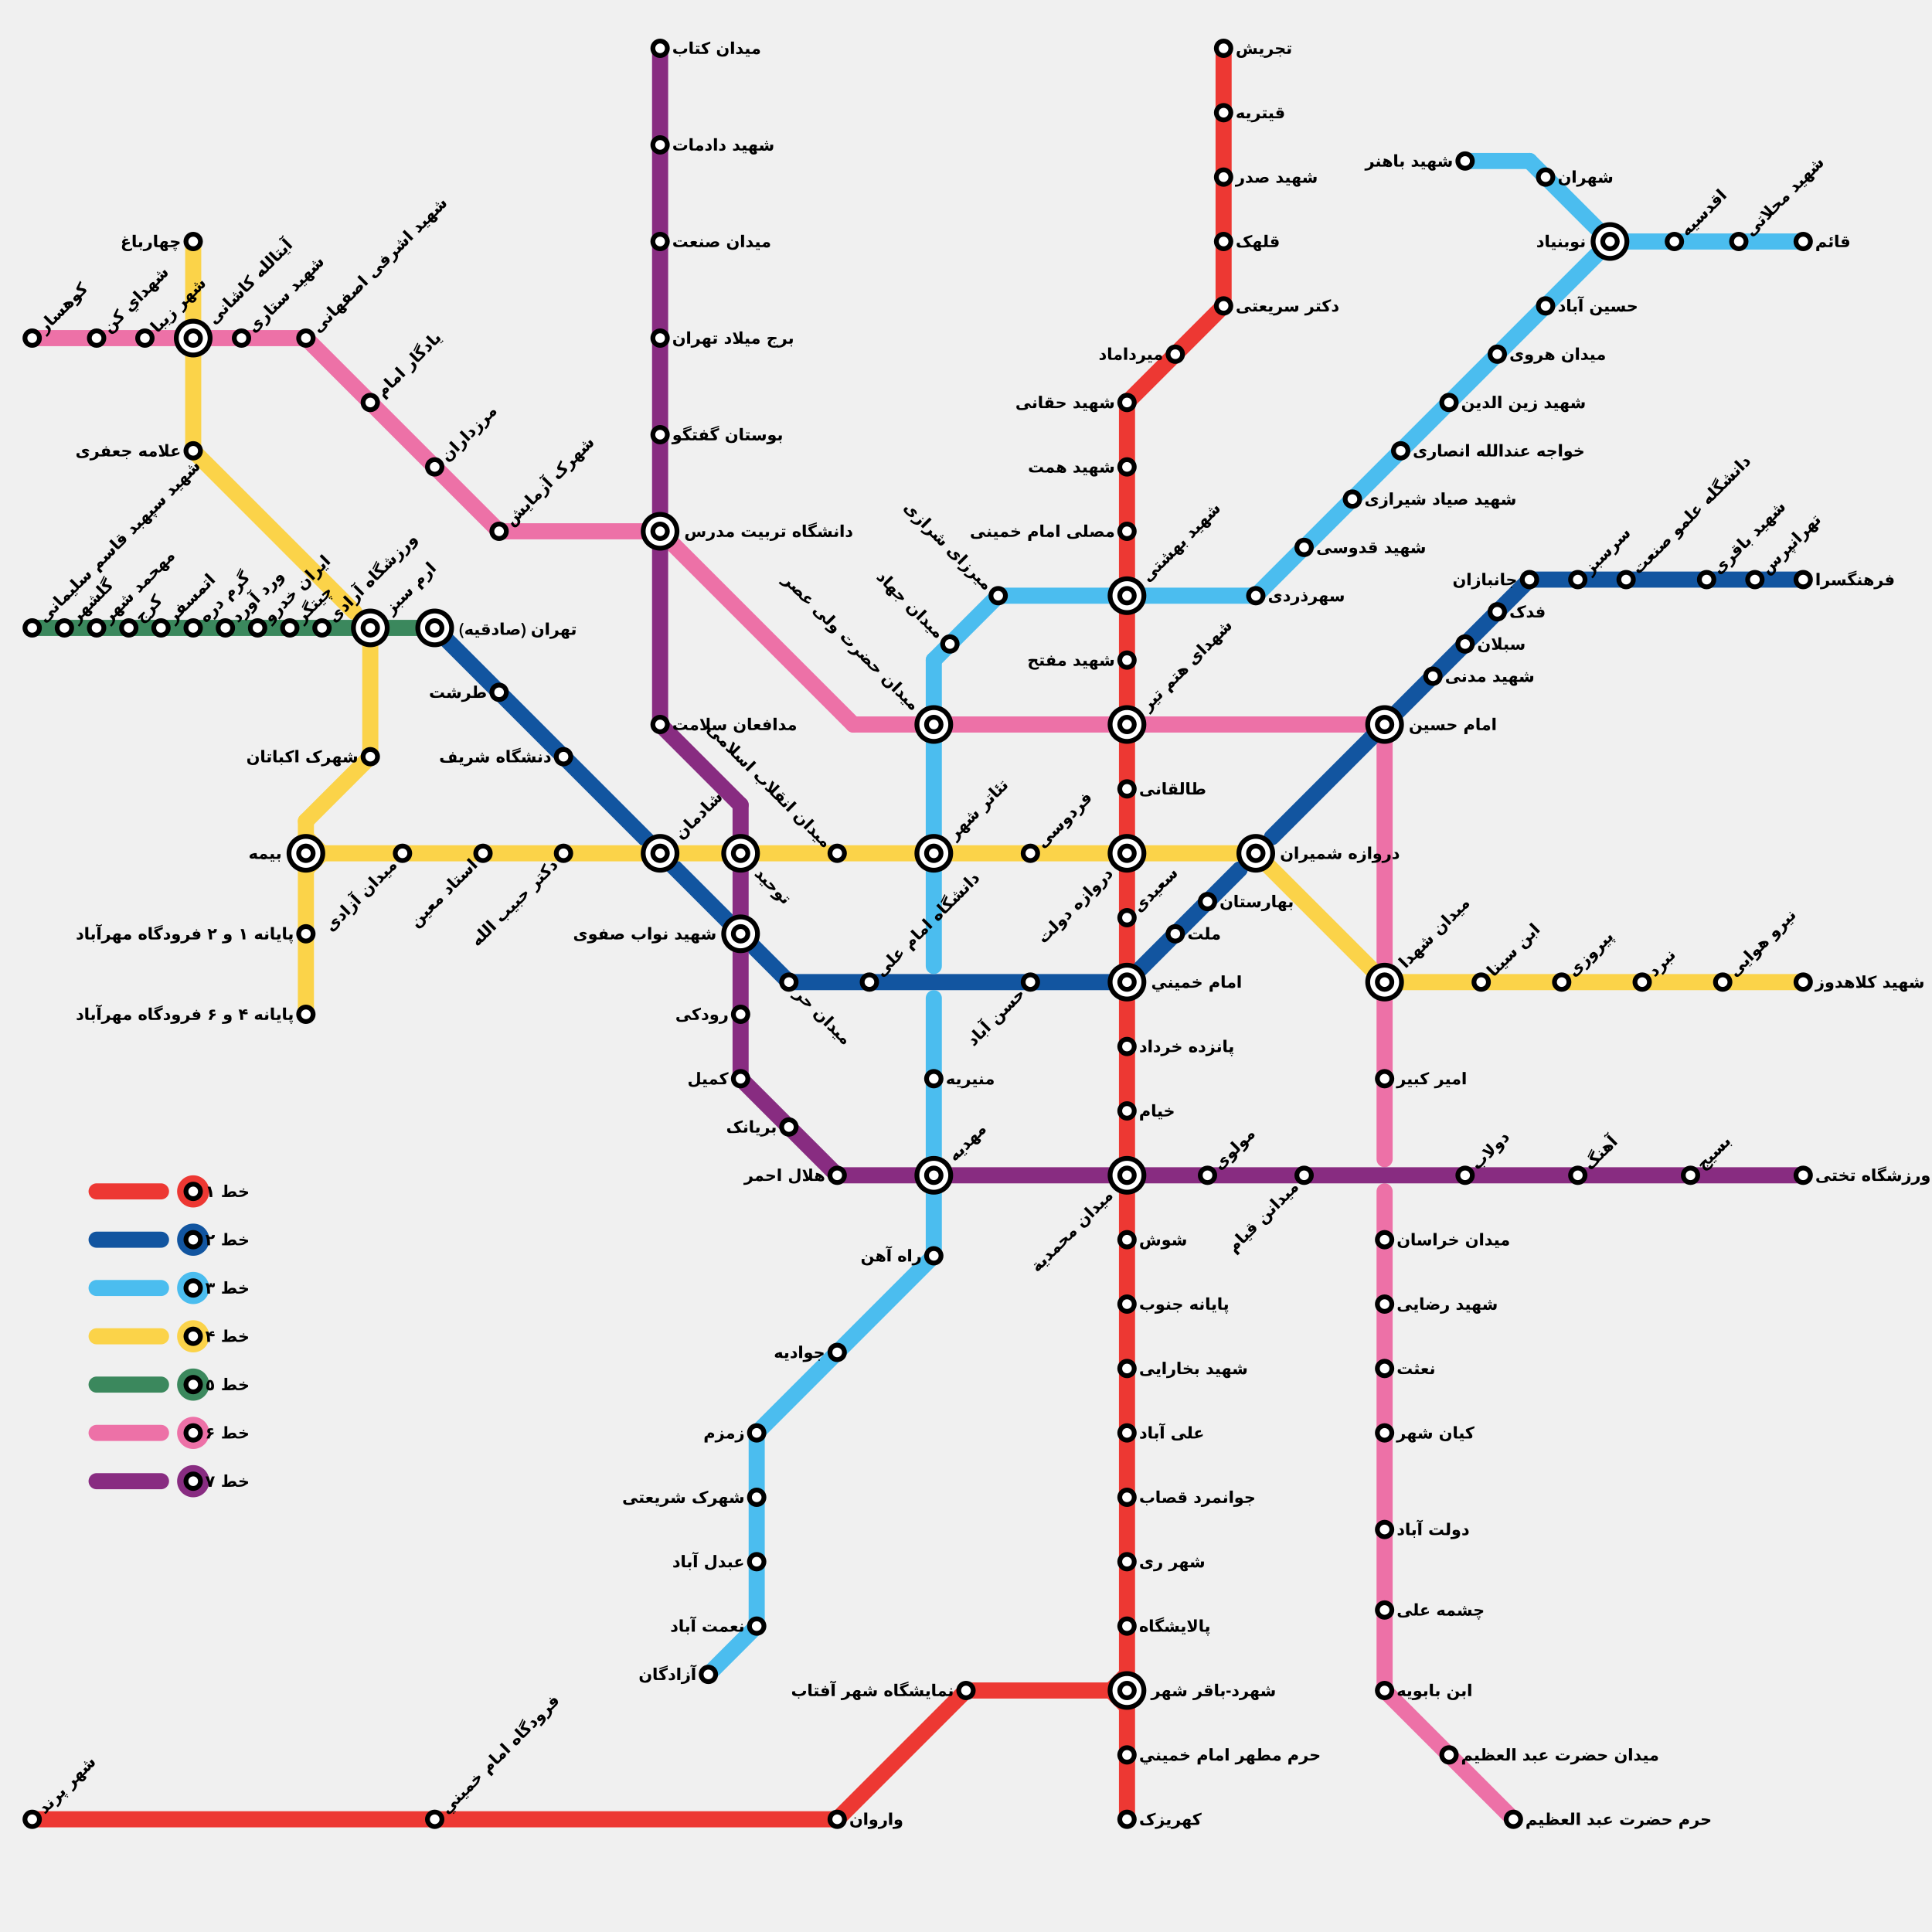
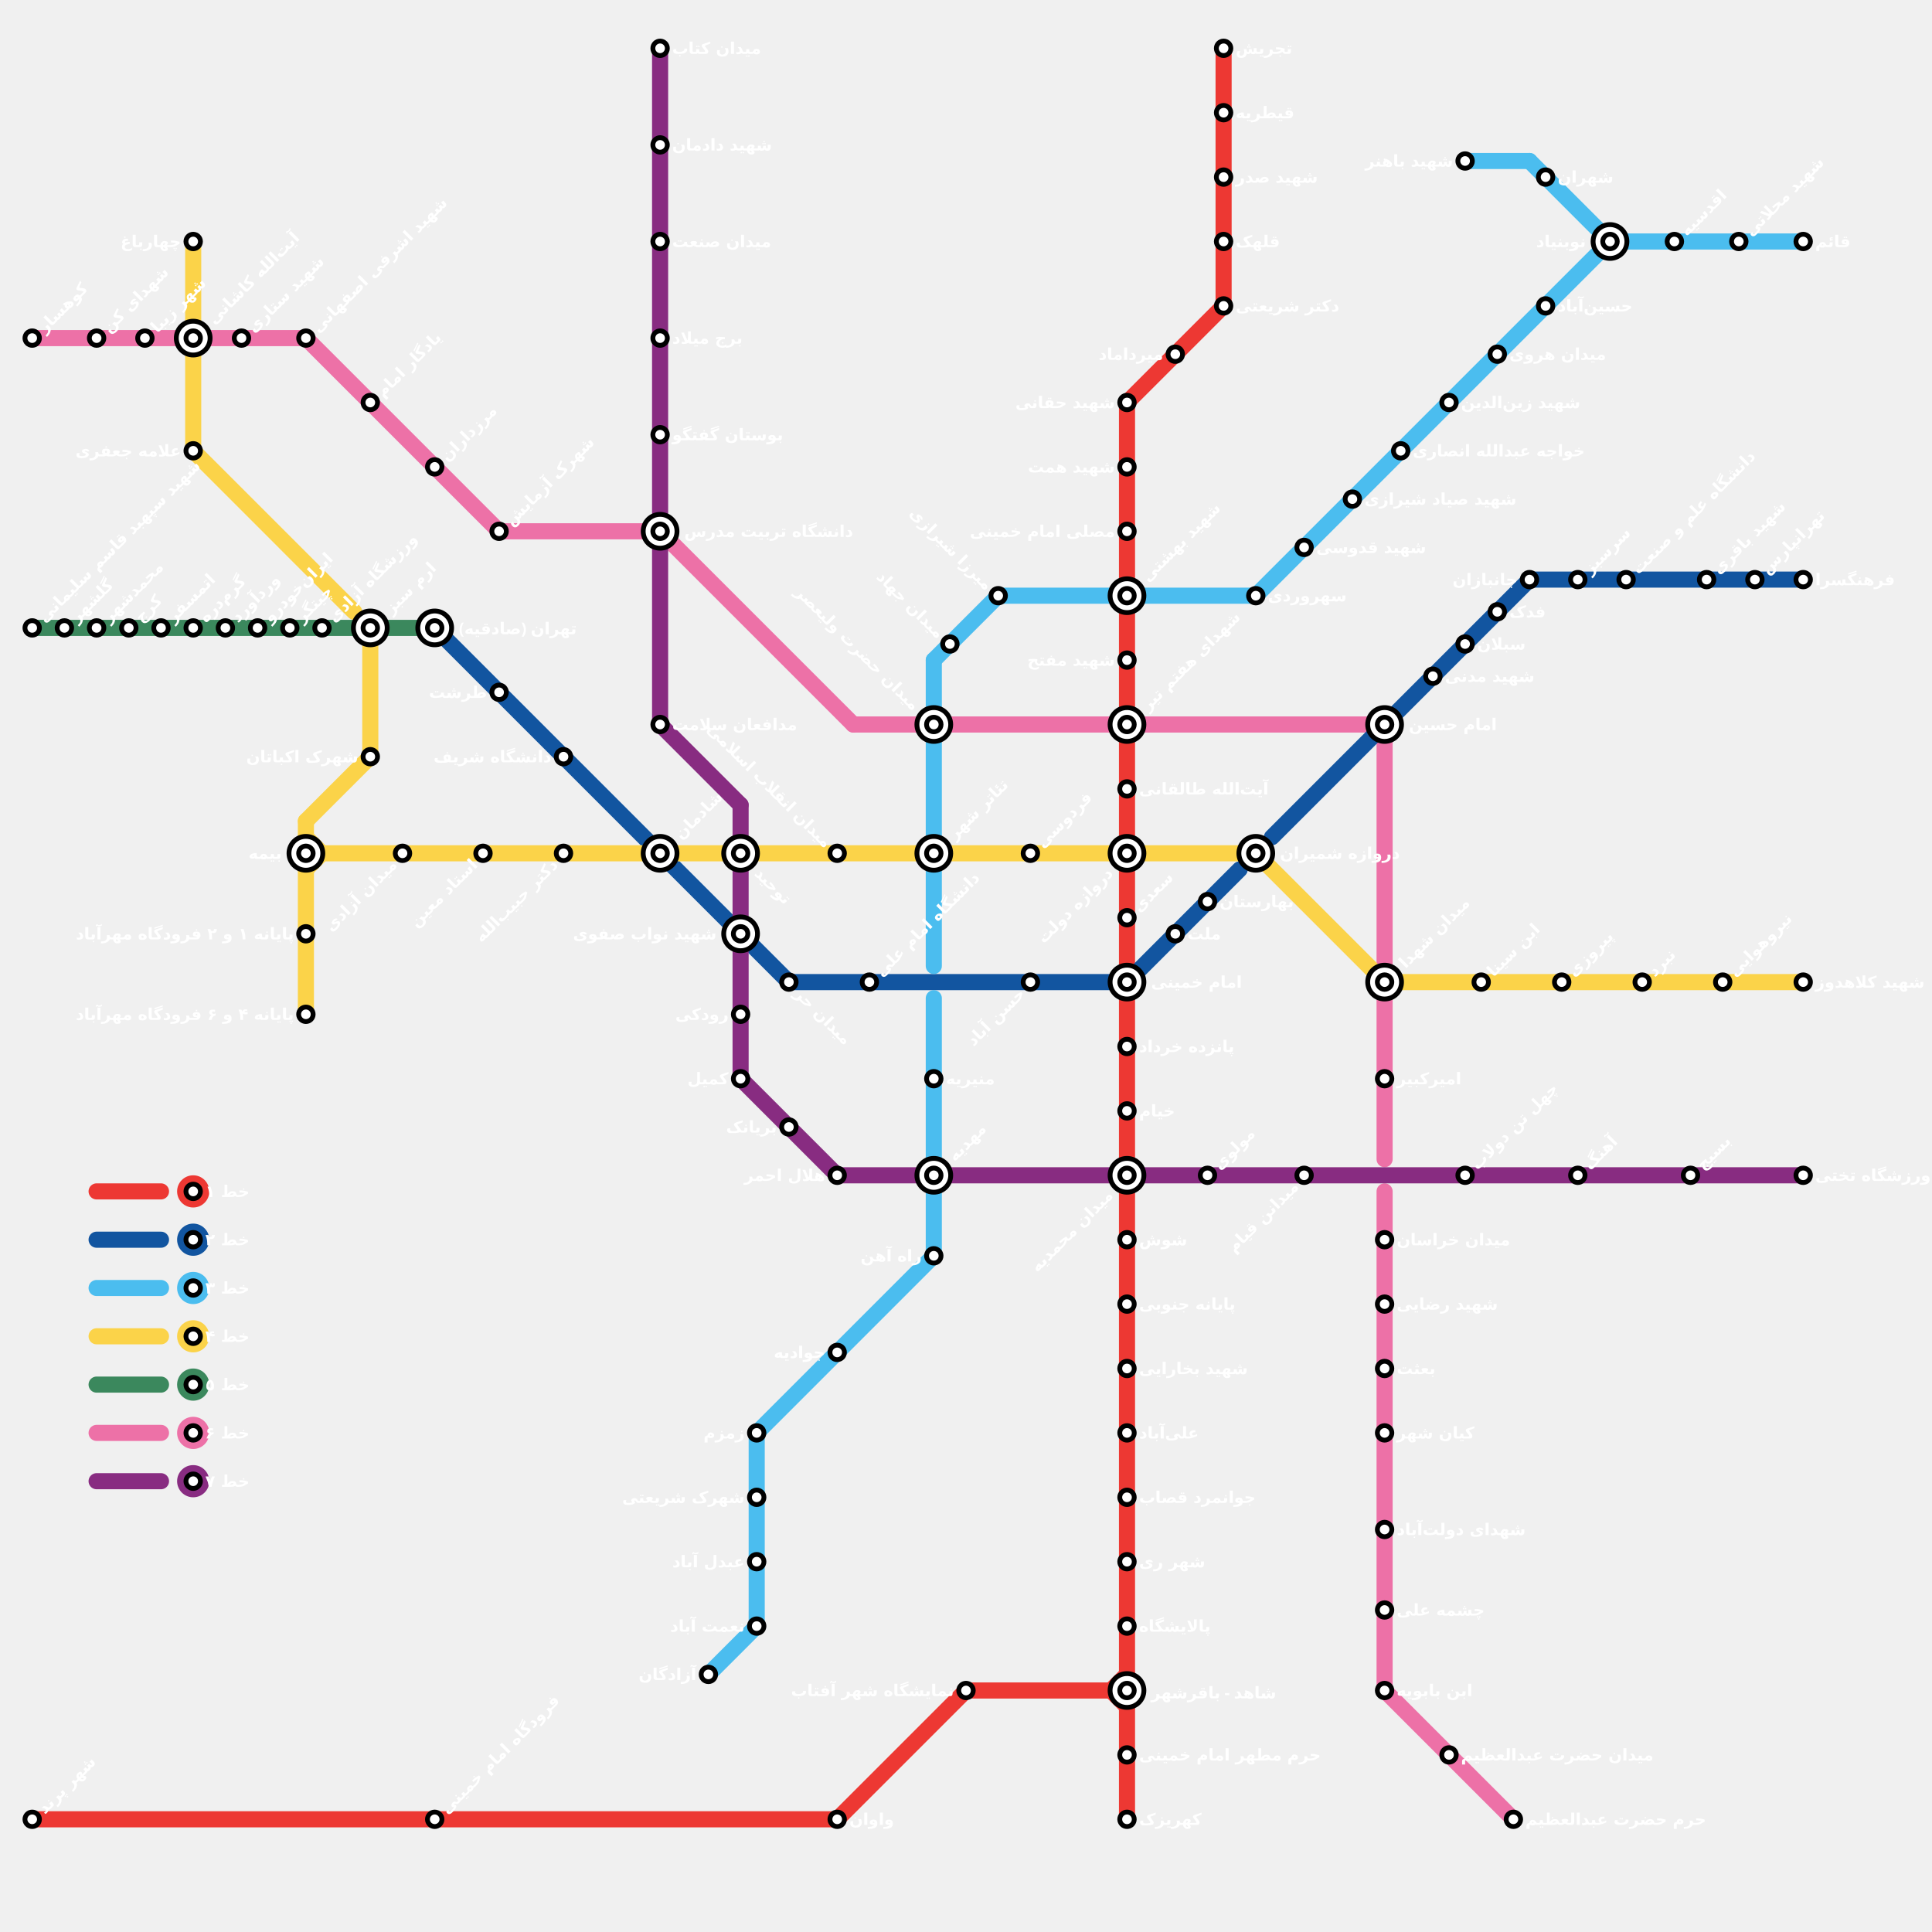
<svg xmlns="http://www.w3.org/2000/svg" version="1.1" viewBox="0 0 120 120">
-   <style>text { font: 1px Helvetica; font-weight: 600; white-space: pre; dominant-baseline:
-         central; } line { stroke-width: 1; fill: none; stroke-linecap: round; stroke-linejoin:
-         round; } .c0 { stroke: #ed3833 } .c1 { stroke: #ed71a7 } .c2 { stroke: #3b885d } .c3 {
-         stroke: #1255a0 } .c4 { stroke: #4bbdef } .c5 { stroke: #fbd349 } .c6 { stroke: #882c81 }
+   <style>
+         text {
+         font-size: 1.0px;
+         font-family: Vazir;
+         font-weight: 600;
+         fill: #ffffff;
+         white-space: pre;
+         dominant-baseline: central;
+         }
+         line {
+         stroke-width: 1;
+         fill: none;
+         stroke-linecap: round;
+         stroke-linejoin: round;
+         }
+         .c0 { stroke: #ed3833 }
+         .c1 { stroke: #ed71a7 }
+         .c2 { stroke: #3b885d }
+         .c3 { stroke: #1255a0 }
+         .c4 { stroke: #4bbdef }
+         .c5 { stroke: #fbd349 }
+         .c6 { stroke: #882c81 }
    </style>
  <defs>
    <g id="wm-xf">
      <circle r="1.2" fill="#000" />
      <circle r="0.9" fill="#fff" />
      <circle r="0.6" fill="#000" />
      <circle r="0.3" fill="#fff" />
    </g>
    <g id="wm">
      <circle r="0.6" fill="#000" />
      <circle r="0.3" fill="#fff" />
    </g>
  </defs>
  <line class="c0" x1="2" y1="113" x2="52" y2="113" />
  <line class="c0" x1="70" y1="25" x2="76" y2="19" />
  <line class="c0" x1="52" y1="113" x2="60" y2="105" />
  <line class="c0" x1="69" y1="105" x2="70" y2="104" />
  <line class="c0" x1="6" y1="74" x2="10" y2="74" />
  <line class="c0" x1="70" y1="62" x2="70" y2="113" />
  <line class="c0" x1="70" y1="54" x2="70" y2="60" />
  <line class="c0" x1="69" y1="105" x2="70" y2="106" />
  <line class="c0" x1="76" y1="3" x2="76" y2="19" />
  <line class="c0" x1="70" y1="25" x2="70" y2="52" />
  <line class="c0" x1="60" y1="105" x2="70" y2="105" />
  <circle cx="12" cy="74" r="1" fill="#ed3833" />
  <line class="c1" x1="71" y1="45" x2="85" y2="45" />
  <line class="c1" x1="86" y1="62" x2="86" y2="72" />
  <line class="c1" x1="86" y1="105" x2="94" y2="113" />
  <line class="c1" x1="6" y1="89" x2="10" y2="89" />
  <line class="c1" x1="53" y1="45" x2="57" y2="45" />
  <line class="c1" x1="41" y1="33" x2="53" y2="45" />
  <line class="c1" x1="86" y1="74" x2="86" y2="105" />
  <line class="c1" x1="19" y1="21" x2="31" y2="33" />
  <line class="c1" x1="85" y1="45" x2="86" y2="46" />
  <line class="c1" x1="31" y1="33" x2="41" y2="33" />
  <line class="c1" x1="86" y1="46" x2="86" y2="60" />
  <line class="c1" x1="59" y1="45" x2="69" y2="45" />
  <line class="c1" x1="2" y1="21" x2="19" y2="21" />
  <circle cx="12" cy="89" r="1" fill="#ed71a7" />
  <line class="c2" x1="2" y1="39" x2="26" y2="39" />
  <line class="c2" x1="6" y1="86" x2="10" y2="86" />
  <circle cx="12" cy="86" r="1" fill="#3b885d" />
  <line class="c3" x1="79" y1="52" x2="95" y2="36" />
  <line class="c3" x1="6" y1="77" x2="10" y2="77" />
  <line class="c3" x1="49" y1="61" x2="70" y2="61" />
  <line class="c3" x1="70" y1="61" x2="77" y2="54" />
  <line class="c3" x1="27" y1="39" x2="49" y2="61" />
  <line class="c3" x1="95" y1="36" x2="112" y2="36" />
  <circle cx="12" cy="77" r="1" fill="#1255a0" />
  <line class="c4" x1="71" y1="37" x2="78" y2="37" />
  <line class="c4" x1="58" y1="54" x2="58" y2="60" />
  <line class="c4" x1="91" y1="10" x2="95" y2="10" />
  <line class="c4" x1="58" y1="41" x2="62" y2="37" />
  <line class="c4" x1="95" y1="10" x2="100" y2="15" />
  <line class="c4" x1="47" y1="89" x2="58" y2="78" />
  <line class="c4" x1="44" y1="104" x2="47" y2="101" />
  <line class="c4" x1="58" y1="46" x2="58" y2="52" />
  <line class="c4" x1="58" y1="74" x2="58" y2="78" />
  <line class="c4" x1="78" y1="37" x2="100" y2="15" />
  <line class="c4" x1="47" y1="89" x2="47" y2="101" />
  <line class="c4" x1="58" y1="41" x2="58" y2="44" />
  <line class="c4" x1="100" y1="15" x2="112" y2="15" />
  <line class="c4" x1="62" y1="37" x2="69" y2="37" />
  <line class="c4" x1="6" y1="80" x2="10" y2="80" />
  <line class="c4" x1="58" y1="62" x2="58" y2="72" />
  <circle cx="12" cy="80" r="1" fill="#4bbdef" />
  <line class="c5" x1="23" y1="40" x2="23" y2="47" />
  <line class="c5" x1="19" y1="51" x2="23" y2="47" />
  <line class="c5" x1="19" y1="51" x2="19" y2="63" />
  <line class="c5" x1="78" y1="53" x2="86" y2="61" />
  <line class="c5" x1="12" y1="22" x2="12" y2="28" />
  <line class="c5" x1="6" y1="83" x2="10" y2="83" />
  <line class="c5" x1="19" y1="52" x2="20" y2="53" />
  <line class="c5" x1="86" y1="61" x2="112" y2="61" />
  <line class="c5" x1="42" y1="53" x2="78" y2="53" />
  <line class="c5" x1="12" y1="15" x2="12" y2="20" />
  <line class="c5" x1="12" y1="28" x2="22" y2="38" />
  <line class="c5" x1="19" y1="54" x2="20" y2="53" />
  <line class="c5" x1="19" y1="53" x2="40" y2="53" />
  <circle cx="12" cy="83" r="1" fill="#fbd349" />
  <line class="c6" x1="46" y1="54" x2="46" y2="57" />
  <line class="c6" x1="46" y1="67" x2="52" y2="73" />
  <line class="c6" x1="41" y1="34" x2="41" y2="45" />
  <line class="c6" x1="71" y1="73" x2="112" y2="73" />
  <line class="c6" x1="46" y1="50" x2="46" y2="52" />
  <line class="c6" x1="52" y1="73" x2="69" y2="73" />
  <line class="c6" x1="41" y1="45" x2="46" y2="50" />
  <line class="c6" x1="41" y1="3" x2="41" y2="32" />
  <line class="c6" x1="46" y1="59" x2="46" y2="67" />
  <line class="c6" x1="6" y1="92" x2="10" y2="92" />
  <circle cx="58" cy="45" r="1" fill="#882c81" />
  <circle cx="12" cy="92" r="1" fill="#882c81" />
  <use x="2" y="21" href="#wm" />
-   <text x="2.75" y="21" transform="rotate(-45 2, 21)">كوهسار
+   <text x="2.75" y="21" transform="rotate(-45 2, 21)">کوهسار
    </text>
  <use x="2" y="39" href="#wm" />
-   <text x="2.75" y="39" transform="rotate(-45 2, 39)">شهيد سپهبد قاسم سليمانى
+   <text x="2.75" y="39" transform="rotate(-45 2, 39)">شهید سپهبد قاسم سلیمانی
    </text>
  <use x="2" y="113" href="#wm" />
  <text x="2.75" y="113" transform="rotate(-45 2, 113)">شهر پرند
    </text>
  <use x="4" y="39" href="#wm" />
  <text x="4.75" y="39" transform="rotate(-45 4, 39)">گلشهر
    </text>
  <use x="6" y="21" href="#wm" />
-   <text x="6.75" y="21" transform="rotate(-45 6, 21)">شهداي كن
+   <text x="6.75" y="21" transform="rotate(-45 6, 21)">شهدای کن
    </text>
  <use x="6" y="39" href="#wm" />
-   <text x="6.75" y="39" transform="rotate(-45 6, 39)">مهحمد شهر
+   <text x="6.75" y="39" transform="rotate(-45 6, 39)">محمدشهر
    </text>
  <use x="8" y="39" href="#wm" />
-   <text x="8.75" y="39" transform="rotate(-45 8, 39)">كرج
+   <text x="8.75" y="39" transform="rotate(-45 8, 39)">کرج
    </text>
  <use x="9" y="21" href="#wm" />
-   <text x="9.75" y="21" transform="rotate(-45 9, 21)">شهر زيبا
+   <text x="9.75" y="21" transform="rotate(-45 9, 21)">شهر زیبا
    </text>
  <use x="10" y="39" href="#wm" />
  <text x="10.75" y="39" transform="rotate(-45 10, 39)">اتمسفر
    </text>
  <use x="12" y="15" href="#wm" />
  <text x="11.25" y="15" text-anchor="end">چهارباغ
    </text>
  <use x="12" y="21" href="#wm-xf" />
-   <text x="13.5" y="21" transform="rotate(-45 12, 21)">آيتالله كاشانى
+   <text x="13.5" y="21" transform="rotate(-45 12, 21)">آیت‌الله کاشانی
    </text>
  <use x="12" y="28" href="#wm" />
  <text x="11.25" y="28" text-anchor="end">علامه جعفری
    </text>
  <use x="12" y="39" href="#wm" />
-   <text x="12.75" y="39" transform="rotate(-45 12, 39)">گرم دره
+   <text x="12.75" y="39" transform="rotate(-45 12, 39)">گرم‌دره
    </text>
  <use x="12" y="74" href="#wm" />
  <text x="12.75" y="74">خط ١
    </text>
  <use x="12" y="77" href="#wm" />
  <text x="12.75" y="77">خط ٢
    </text>
  <use x="12" y="80" href="#wm" />
  <text x="12.75" y="80">خط ٣
    </text>
  <use x="12" y="83" href="#wm" />
  <text x="12.75" y="83">خط ۴
    </text>
  <use x="12" y="86" href="#wm" />
  <text x="12.75" y="86">خط ٥
    </text>
  <use x="12" y="89" href="#wm" />
  <text x="12.75" y="89">خط ۶
    </text>
  <use x="12" y="92" href="#wm" />
  <text x="12.75" y="92">خط ٧
    </text>
  <use x="14" y="39" href="#wm" />
-   <text x="14.75" y="39" transform="rotate(-45 14, 39)">ورد آورد
+   <text x="14.75" y="39" transform="rotate(-45 14, 39)">وردآورد
    </text>
  <use x="15" y="21" href="#wm" />
-   <text x="15.75" y="21" transform="rotate(-45 15, 21)">شهيد ستارى
+   <text x="15.75" y="21" transform="rotate(-45 15, 21)">شهید ستاری
    </text>
  <use x="16" y="39" href="#wm" />
-   <text x="16.75" y="39" transform="rotate(-45 16, 39)">ايران خدرو
+   <text x="16.75" y="39" transform="rotate(-45 16, 39)">ایران‌خودرو
    </text>
  <use x="18" y="39" href="#wm" />
-   <text x="18.75" y="39" transform="rotate(-45 18, 39)">چيتگر
+   <text x="18.75" y="39" transform="rotate(-45 18, 39)">چیتگر
    </text>
  <use x="19" y="21" href="#wm" />
-   <text x="19.75" y="21" transform="rotate(-45 19, 21)">شهيد اشرفى اصفهانى
+   <text x="19.75" y="21" transform="rotate(-45 19, 21)">شهید اشرفی اصفهانی
    </text>
  <use x="19" y="53" href="#wm-xf" />
-   <text x="17.5" y="53" text-anchor="end">بيمه
+   <text x="17.5" y="53" text-anchor="end">بیمه
    </text>
  <use x="19" y="58" href="#wm" />
-   <text x="18.25" y="58" text-anchor="end">پايانه ١ و ٢ فرودگاه مهرآباد
+   <text x="18.25" y="58" text-anchor="end">پایانه ۱ و ۲ فرودگاه مهرآباد
    </text>
  <use x="19" y="63" href="#wm" />
-   <text x="18.25" y="63" text-anchor="end">پايانه ۴ و ۶ فرودگاه مهرآباد
+   <text x="18.25" y="63" text-anchor="end">پایانه ۴ و ۶ فرودگاه مهرآباد
    </text>
  <use x="20" y="39" href="#wm" />
-   <text x="20.75" y="39" transform="rotate(-45 20, 39)">ورزشگاه آرادى
+   <text x="20.75" y="39" transform="rotate(-45 20, 39)">ورزشگاه آزادی
    </text>
  <use x="23" y="25" href="#wm" />
-   <text x="23.75" y="25" transform="rotate(-45 23, 25)">يادگار امام
+   <text x="23.75" y="25" transform="rotate(-45 23, 25)">یادگار امام
    </text>
  <use x="23" y="39" href="#wm-xf" />
  <text x="24.5" y="39" transform="rotate(-45 23, 39)">ارم سبز
    </text>
  <use x="23" y="47" href="#wm" />
-   <text x="22.25" y="47" text-anchor="end">شهرک اكباتان
+   <text x="22.25" y="47" text-anchor="end">شهرک اکباتان
    </text>
  <use x="25" y="53" href="#wm" />
-   <text x="24.25" y="53" text-anchor="end" transform="rotate(-45 25, 53)">ميدان آزادى
+   <text x="24.25" y="53" text-anchor="end" transform="rotate(-45 25, 53)">میدان آزادی
    </text>
  <use x="27" y="29" href="#wm" />
  <text x="27.75" y="29" transform="rotate(-45 27, 29)">مرزداران
    </text>
  <use x="27" y="39" href="#wm-xf" />
-   <text x="28.5" y="39">تهران (صادقيه)
+   <text x="28.5" y="39">تهران (صادقیه)
    </text>
  <use x="27" y="113" href="#wm" />
-   <text x="27.75" y="113" transform="rotate(-45 27, 113)">فرودگاه امام خميني
+   <text x="27.75" y="113" transform="rotate(-45 27, 113)">فرودگاه امام خمینی
    </text>
  <use x="30" y="53" href="#wm" />
-   <text x="29.25" y="53" text-anchor="end" transform="rotate(-45 30, 53)">استاد معين
+   <text x="29.25" y="53" text-anchor="end" transform="rotate(-45 30, 53)">استاد معین
    </text>
  <use x="31" y="33" href="#wm" />
-   <text x="31.75" y="33" transform="rotate(-45 31, 33)">شهرک آزمايش
+   <text x="31.75" y="33" transform="rotate(-45 31, 33)">شهرک آزمایش
    </text>
  <use x="31" y="43" href="#wm" />
  <text x="30.25" y="43" text-anchor="end">طرشت
    </text>
  <use x="35" y="47" href="#wm" />
-   <text x="34.25" y="47" text-anchor="end">دنشگاه شريف
+   <text x="34.25" y="47" text-anchor="end">دانشگاه شریف
    </text>
  <use x="35" y="53" href="#wm" />
-   <text x="34.25" y="53" text-anchor="end" transform="rotate(-45 35, 53)">دكتر حبيب الله
+   <text x="34.25" y="53" text-anchor="end" transform="rotate(-45 35, 53)">دکتر حبیب‌الله
    </text>
  <use x="41" y="3" href="#wm" />
-   <text x="41.75" y="3">ميدان كتاب
+   <text x="41.75" y="3">میدان کتاب
    </text>
  <use x="41" y="9" href="#wm" />
-   <text x="41.75" y="9">شهيد دادمات
+   <text x="41.75" y="9">شهید دادمان
    </text>
  <use x="41" y="15" href="#wm" />
-   <text x="41.75" y="15">ميدان صنعت
+   <text x="41.75" y="15">میدان صنعت
    </text>
  <use x="41" y="21" href="#wm" />
-   <text x="41.75" y="21">برج ميلاد تهران
+   <text x="41.75" y="21">برج میلاد
    </text>
  <use x="41" y="27" href="#wm" />
  <text x="41.75" y="27">بوستان گفتگو
    </text>
  <use x="41" y="33" href="#wm-xf" />
-   <text x="42.5" y="33">دانشگاه تربيت مدرس
+   <text x="42.5" y="33">دانشگاه تربیت مدرس
    </text>
  <use x="41" y="45" href="#wm" />
  <text x="41.75" y="45">مدافعان سلامت
    </text>
  <use x="41" y="53" href="#wm-xf" />
  <text x="42.5" y="53" transform="rotate(-45 41, 53)">شادمان
    </text>
  <use x="44" y="104" href="#wm" />
  <text x="43.25" y="104" text-anchor="end">آزادگان
    </text>
  <use x="46" y="53" href="#wm-xf" />
-   <text x="47.5" y="53" transform="rotate(45 46, 53)">توحيد
+   <text x="47.5" y="53" transform="rotate(45 46, 53)">توحید
    </text>
  <use x="46" y="58" href="#wm-xf" />
-   <text x="44.5" y="58" text-anchor="end">شهيد نواب صفوى
+   <text x="44.5" y="58" text-anchor="end">شهید نواب صفوی
    </text>
  <use x="46" y="63" href="#wm" />
-   <text x="45.25" y="63" text-anchor="end">رودكى
+   <text x="45.25" y="63" text-anchor="end">رودکی
    </text>
  <use x="46" y="67" href="#wm" />
-   <text x="45.25" y="67" text-anchor="end">كميل
+   <text x="45.25" y="67" text-anchor="end">کمیل
    </text>
  <use x="47" y="89" href="#wm" />
  <text x="46.25" y="89" text-anchor="end">زمزم
    </text>
  <use x="47" y="93" href="#wm" />
-   <text x="46.25" y="93" text-anchor="end">شهرک شريعتى
+   <text x="46.25" y="93" text-anchor="end">شهرک شریعتی
    </text>
  <use x="47" y="97" href="#wm" />
  <text x="46.25" y="97" text-anchor="end">عبدل آباد
    </text>
  <use x="47" y="101" href="#wm" />
  <text x="46.25" y="101" text-anchor="end">نعمت آباد
    </text>
  <use x="49" y="61" href="#wm" />
-   <text x="49.75" y="61" transform="rotate(45 49, 61)">ميدان حر
+   <text x="49.75" y="61" transform="rotate(45 49, 61)">میدان حر
    </text>
  <use x="49" y="70" href="#wm" />
-   <text x="48.25" y="70" text-anchor="end">بريانک
+   <text x="48.25" y="70" text-anchor="end">بریانک
    </text>
  <use x="52" y="53" href="#wm" />
-   <text x="51.25" y="53" text-anchor="end" transform="rotate(45 52, 53)">ميدان انقلاب اسلامى
+   <text x="51.25" y="53" text-anchor="end" transform="rotate(45 52, 53)">میدان انقلاب اسلامی
    </text>
  <use x="52" y="73" href="#wm" />
  <text x="51.25" y="73" text-anchor="end">هلال احمر
    </text>
  <use x="52" y="84" href="#wm" />
-   <text x="51.25" y="84" text-anchor="end">جواديه
+   <text x="51.25" y="84" text-anchor="end">جوادیه
    </text>
  <use x="52" y="113" href="#wm" />
-   <text x="52.75" y="113">واروان
+   <text x="52.75" y="113">واوان
    </text>
  <use x="54" y="61" href="#wm" />
-   <text x="54.75" y="61" transform="rotate(-45 54, 61)">دانشگاه امام على
+   <text x="54.75" y="61" transform="rotate(-45 54, 61)">دانشگاه امام علی
    </text>
  <use x="58" y="45" href="#wm-xf" />
-   <text x="56.5" y="45" text-anchor="end" transform="rotate(45 58, 45)">ميدان حضرت ولى عصر
+   <text x="56.5" y="45" text-anchor="end" transform="rotate(45 58, 45)">میدان حضرت ولیعصر
    </text>
  <use x="58" y="53" href="#wm-xf" />
  <text x="59.5" y="53" transform="rotate(-45 58, 53)">تئاتر شهر
    </text>
  <use x="58" y="67" href="#wm" />
-   <text x="58.75" y="67">منيريه
+   <text x="58.75" y="67">منیریه
    </text>
  <use x="58" y="73" href="#wm-xf" />
-   <text x="59.5" y="73" transform="rotate(-45 58, 73)">مهديه
+   <text x="59.5" y="73" transform="rotate(-45 58, 73)">مهدیه
    </text>
  <use x="58" y="78" href="#wm" />
  <text x="57.25" y="78" text-anchor="end">راه آهن
    </text>
  <use x="59" y="40" href="#wm" />
-   <text x="58.25" y="40" text-anchor="end" transform="rotate(45 59, 40)">ميدان جهاد
+   <text x="58.25" y="40" text-anchor="end" transform="rotate(45 59, 40)">میدان جهاد
    </text>
  <use x="60" y="105" href="#wm" />
-   <text x="59.25" y="105" text-anchor="end">نمايشگاه شهر آفتاب
+   <text x="59.25" y="105" text-anchor="end">نمایشگاه شهر آفتاب
    </text>
  <use x="62" y="37" href="#wm" />
-   <text x="61.25" y="37" text-anchor="end" transform="rotate(45 62, 37)">ميرزاى شرازى
+   <text x="61.25" y="37" text-anchor="end" transform="rotate(45 62, 37)">میرزا شیرازی
    </text>
  <use x="64" y="53" href="#wm" />
-   <text x="64.75" y="53" transform="rotate(-45 64, 53)">فردوسى
+   <text x="64.75" y="53" transform="rotate(-45 64, 53)">فردوسی
    </text>
  <use x="64" y="61" href="#wm" />
  <text x="63.25" y="61" text-anchor="end" transform="rotate(-45 64, 61)">حسن آباد
    </text>
  <use x="70" y="25" href="#wm" />
-   <text x="69.25" y="25" text-anchor="end">شهيد حقانى
+   <text x="69.25" y="25" text-anchor="end">شهید حقانی
    </text>
  <use x="70" y="29" href="#wm" />
-   <text x="69.25" y="29" text-anchor="end">شهيد همت
+   <text x="69.25" y="29" text-anchor="end">شهید همت
    </text>
  <use x="70" y="33" href="#wm" />
-   <text x="69.25" y="33" text-anchor="end">مصلى امام خمينى
+   <text x="69.25" y="33" text-anchor="end">مصلی امام خمینی
    </text>
  <use x="70" y="37" href="#wm-xf" />
-   <text x="71.5" y="37" transform="rotate(-45 70, 37)">شهيد بهشتى
+   <text x="71.5" y="37" transform="rotate(-45 70, 37)">شهید بهشتی
    </text>
  <use x="70" y="41" href="#wm" />
-   <text x="69.25" y="41" text-anchor="end">شهيد مفتح
+   <text x="69.25" y="41" text-anchor="end">شهید مفتح
    </text>
  <use x="70" y="45" href="#wm-xf" />
-   <text x="71.5" y="45" transform="rotate(-45 70, 45)">شهداى هتم تير
+   <text x="71.5" y="45" transform="rotate(-45 70, 45)">شهدای هفتم تیر
    </text>
  <use x="70" y="49" href="#wm" />
-   <text x="70.75" y="49">طالقانى
+   <text x="70.75" y="49">آیت‌الله طالقانی
    </text>
  <use x="70" y="53" href="#wm-xf" />
  <text x="68.5" y="53" text-anchor="end" transform="rotate(-45 70, 53)">دروازه دولت
    </text>
  <use x="70" y="57" href="#wm" />
-   <text x="70.75" y="57" transform="rotate(-45 70, 57)">سعيدى
+   <text x="70.75" y="57" transform="rotate(-45 70, 57)">سعدی
    </text>
  <use x="70" y="61" href="#wm-xf" />
-   <text x="71.5" y="61">امام خميني
+   <text x="71.5" y="61">امام خمینی
    </text>
  <use x="70" y="65" href="#wm" />
  <text x="70.75" y="65">پانزده خرداد
    </text>
  <use x="70" y="69" href="#wm" />
-   <text x="70.75" y="69">خيام
+   <text x="70.75" y="69">خیام
    </text>
  <use x="70" y="73" href="#wm-xf" />
-   <text x="68.5" y="73" text-anchor="end" transform="rotate(-45 70, 73)">ميدان محمدية
+   <text x="68.5" y="73" text-anchor="end" transform="rotate(-45 70, 73)">میدان محمدیه
    </text>
  <use x="70" y="77" href="#wm" />
  <text x="70.75" y="77">شوش
    </text>
  <use x="70" y="81" href="#wm" />
-   <text x="70.75" y="81">پايانه جنوب
+   <text x="70.75" y="81">پایانه جنوبی
    </text>
  <use x="70" y="85" href="#wm" />
-   <text x="70.75" y="85">شهيد بخارايى
+   <text x="70.75" y="85">شهید بخارایی
    </text>
  <use x="70" y="89" href="#wm" />
-   <text x="70.75" y="89">على آباد
+   <text x="70.75" y="89">علی‌آباد
    </text>
  <use x="70" y="93" href="#wm" />
  <text x="70.75" y="93">جوانمرد قصاب
    </text>
  <use x="70" y="97" href="#wm" />
-   <text x="70.75" y="97">شهر رى
+   <text x="70.75" y="97">شهر ری
    </text>
  <use x="70" y="101" href="#wm" />
-   <text x="70.75" y="101">پالايشگاه
+   <text x="70.75" y="101">پالایشگاه
    </text>
  <use x="70" y="105" href="#wm-xf" />
-   <text x="71.5" y="105">شهرد-باقر شهر
+   <text x="71.5" y="105">شاهد - باقرشهر
    </text>
  <use x="70" y="109" href="#wm" />
-   <text x="70.75" y="109">حرم مطهر امام خميني
+   <text x="70.75" y="109">حرم مطهر امام خمینی
    </text>
  <use x="70" y="113" href="#wm" />
-   <text x="70.75" y="113">كهريزک
+   <text x="70.75" y="113">کهریزک
    </text>
  <use x="73" y="22" href="#wm" />
-   <text x="72.25" y="22" text-anchor="end">ميرداماد
+   <text x="72.25" y="22" text-anchor="end">میرداماد
    </text>
  <use x="73" y="58" href="#wm" />
  <text x="73.75" y="58">ملت
    </text>
  <use x="75" y="56" href="#wm" />
  <text x="75.75" y="56">بهارستان
    </text>
  <use x="75" y="73" href="#wm" />
-   <text x="75.75" y="73" transform="rotate(-45 75, 73)">مولوى
+   <text x="75.75" y="73" transform="rotate(-45 75, 73)">مولوی
    </text>
  <use x="76" y="3" href="#wm" />
-   <text x="76.75" y="3">تجريش
+   <text x="76.75" y="3">تجریش
    </text>
  <use x="76" y="7" href="#wm" />
-   <text x="76.75" y="7">قيتريه
+   <text x="76.75" y="7">قیطریه
    </text>
  <use x="76" y="11" href="#wm" />
-   <text x="76.75" y="11">شهيد صدر
+   <text x="76.75" y="11">شهید صدر
    </text>
  <use x="76" y="15" href="#wm" />
  <text x="76.75" y="15">قلهک
    </text>
  <use x="76" y="19" href="#wm" />
-   <text x="76.75" y="19">دكتر سريعتى
+   <text x="76.75" y="19">دکتر شریعتی
    </text>
  <use x="78" y="37" href="#wm" />
-   <text x="78.75" y="37">سهرذردى
+   <text x="78.75" y="37">سهروردی
    </text>
  <use x="78" y="53" href="#wm-xf" />
-   <text x="79.5" y="53">دروازه شميران
+   <text x="79.5" y="53">دروازه شمیران
    </text>
  <use x="81" y="34" href="#wm" />
-   <text x="81.75" y="34">شهيد قدوسى
+   <text x="81.75" y="34">شهید قدوسی
    </text>
  <use x="81" y="73" href="#wm" />
  <text x="80.25" y="73" text-anchor="end" transform="rotate(-45 81, 73)">ميدانن قيام
    </text>
  <use x="84" y="31" href="#wm" />
-   <text x="84.75" y="31">شهيد صياد شيرازى
+   <text x="84.75" y="31">شهید صیاد شیرازی
    </text>
  <use x="86" y="45" href="#wm-xf" />
-   <text x="87.5" y="45">امام حسين
+   <text x="87.5" y="45">امام حسین
    </text>
  <use x="86" y="61" href="#wm-xf" />
-   <text x="87.5" y="61" transform="rotate(-45 86, 61)">ميدان شهدا
+   <text x="87.5" y="61" transform="rotate(-45 86, 61)">میدان شهدا
    </text>
  <use x="86" y="67" href="#wm" />
-   <text x="86.75" y="67">امير كبير
+   <text x="86.75" y="67">امیرکبیر
    </text>
  <use x="86" y="77" href="#wm" />
-   <text x="86.75" y="77">ميدان خراسان
+   <text x="86.75" y="77">میدان خراسان
    </text>
  <use x="86" y="81" href="#wm" />
-   <text x="86.75" y="81">شهيد رضايى
+   <text x="86.75" y="81">شهید رضایی
    </text>
  <use x="86" y="85" href="#wm" />
-   <text x="86.75" y="85">نعثت
+   <text x="86.75" y="85">بعثت
    </text>
  <use x="86" y="89" href="#wm" />
-   <text x="86.75" y="89">كيان شهر
+   <text x="86.75" y="89">کیان شهر
    </text>
  <use x="86" y="95" href="#wm" />
-   <text x="86.75" y="95">دولت آباد
+   <text x="86.75" y="95">شهدای دولت‌آباد
    </text>
  <use x="86" y="100" href="#wm" />
-   <text x="86.75" y="100">چشمه على
+   <text x="86.75" y="100">چشمه علی
    </text>
  <use x="86" y="105" href="#wm" />
-   <text x="86.75" y="105">ابن بابويه
+   <text x="86.75" y="105">ابن بابویه
    </text>
  <use x="87" y="28" href="#wm" />
-   <text x="87.75" y="28">خواجه عندالله انصارى
+   <text x="87.75" y="28">خواجه عبدالله انصاری
    </text>
  <use x="89" y="42" href="#wm" />
-   <text x="89.75" y="42">شهيد مدنى
+   <text x="89.75" y="42">شهید مدنی
    </text>
  <use x="90" y="25" href="#wm" />
-   <text x="90.75" y="25">شهيد زين الدين
+   <text x="90.75" y="25">شهید زین‌الدین
    </text>
  <use x="90" y="109" href="#wm" />
-   <text x="90.75" y="109">ميدان حضرت عبد العظيم
+   <text x="90.75" y="109">میدان حضرت عبدالعظیم
    </text>
  <use x="91" y="10" href="#wm" />
  <text x="90.25" y="10" text-anchor="end">شهید باهنر
    </text>
  <use x="91" y="40" href="#wm" />
  <text x="91.75" y="40">سبلان
    </text>
  <use x="91" y="73" href="#wm" />
-   <text x="91.75" y="73" transform="rotate(-45 91, 73)">دولاب
+   <text x="91.75" y="73" transform="rotate(-45 91, 73)">چهل تن دولاب
    </text>
  <use x="92" y="61" href="#wm" />
-   <text x="92.75" y="61" transform="rotate(-45 92, 61)">ابن سينا
+   <text x="92.75" y="61" transform="rotate(-45 92, 61)">ابن سینا
    </text>
  <use x="93" y="22" href="#wm" />
-   <text x="93.75" y="22">ميدان هروى
+   <text x="93.75" y="22">میدان هروی
    </text>
  <use x="93" y="38" href="#wm" />
  <text x="93.75" y="38">فدک
    </text>
  <use x="94" y="113" href="#wm" />
-   <text x="94.75" y="113">حرم حضرت عبد العظيم
+   <text x="94.75" y="113">حرم حضرت عبدالعظیم
    </text>
  <use x="95" y="36" href="#wm" />
  <text x="94.25" y="36" text-anchor="end">جانبازان
    </text>
  <use x="96" y="11" href="#wm" />
  <text x="96.75" y="11">شهران
    </text>
  <use x="96" y="19" href="#wm" />
-   <text x="96.75" y="19">حسين آباد
+   <text x="96.75" y="19">حسین‌آباد
    </text>
  <use x="97" y="61" href="#wm" />
-   <text x="97.75" y="61" transform="rotate(-45 97, 61)">پيروزى
+   <text x="97.75" y="61" transform="rotate(-45 97, 61)">پیروزی
    </text>
  <use x="98" y="36" href="#wm" />
  <text x="98.75" y="36" transform="rotate(-45 98, 36)">سرسبز
    </text>
  <use x="98" y="73" href="#wm" />
  <text x="98.75" y="73" transform="rotate(-45 98, 73)">آهنگ
    </text>
  <use x="100" y="15" href="#wm-xf" />
-   <text x="98.5" y="15" text-anchor="end">نوبنياد
+   <text x="98.5" y="15" text-anchor="end">نوبنیاد
    </text>
  <use x="101" y="36" href="#wm" />
-   <text x="101.75" y="36" transform="rotate(-45 101, 36)">دانشگله علمو صنعت
+   <text x="101.75" y="36" transform="rotate(-45 101, 36)">دانشگاه علم و صنعت
    </text>
  <use x="102" y="61" href="#wm" />
  <text x="102.75" y="61" transform="rotate(-45 102, 61)">نبرد
    </text>
  <use x="104" y="15" href="#wm" />
-   <text x="104.75" y="15" transform="rotate(-45 104, 15)">اقدسيه
+   <text x="104.75" y="15" transform="rotate(-45 104, 15)">اقدسیه
    </text>
  <use x="105" y="73" href="#wm" />
  <text x="105.75" y="73" transform="rotate(-45 105, 73)">بسيج
    </text>
  <use x="106" y="36" href="#wm" />
-   <text x="106.75" y="36" transform="rotate(-45 106, 36)">شهيد باقرى
+   <text x="106.75" y="36" transform="rotate(-45 106, 36)">شهید باقری
    </text>
  <use x="107" y="61" href="#wm" />
-   <text x="107.75" y="61" transform="rotate(-45 107, 61)">نيرو هوايى
+   <text x="107.75" y="61" transform="rotate(-45 107, 61)">نیروهوایی
    </text>
  <use x="108" y="15" href="#wm" />
-   <text x="108.75" y="15" transform="rotate(-45 108, 15)">شهيد محلاتى
+   <text x="108.75" y="15" transform="rotate(-45 108, 15)">شهید محلاتی
    </text>
  <use x="109" y="36" href="#wm" />
-   <text x="109.75" y="36" transform="rotate(-45 109, 36)">تهرانپرس
+   <text x="109.75" y="36" transform="rotate(-45 109, 36)">تهرانپارس
    </text>
  <use x="112" y="15" href="#wm" />
  <text x="112.75" y="15">قائم
    </text>
  <use x="112" y="36" href="#wm" />
  <text x="112.75" y="36">فرهنگسرا
    </text>
  <use x="112" y="61" href="#wm" />
-   <text x="112.75" y="61">شهيد كلاهدوز
+   <text x="112.75" y="61">شهید کلاهدوز
    </text>
  <use x="112" y="73" href="#wm" />
  <text x="112.75" y="73">ورزشگاه تختی
    </text>
</svg>
